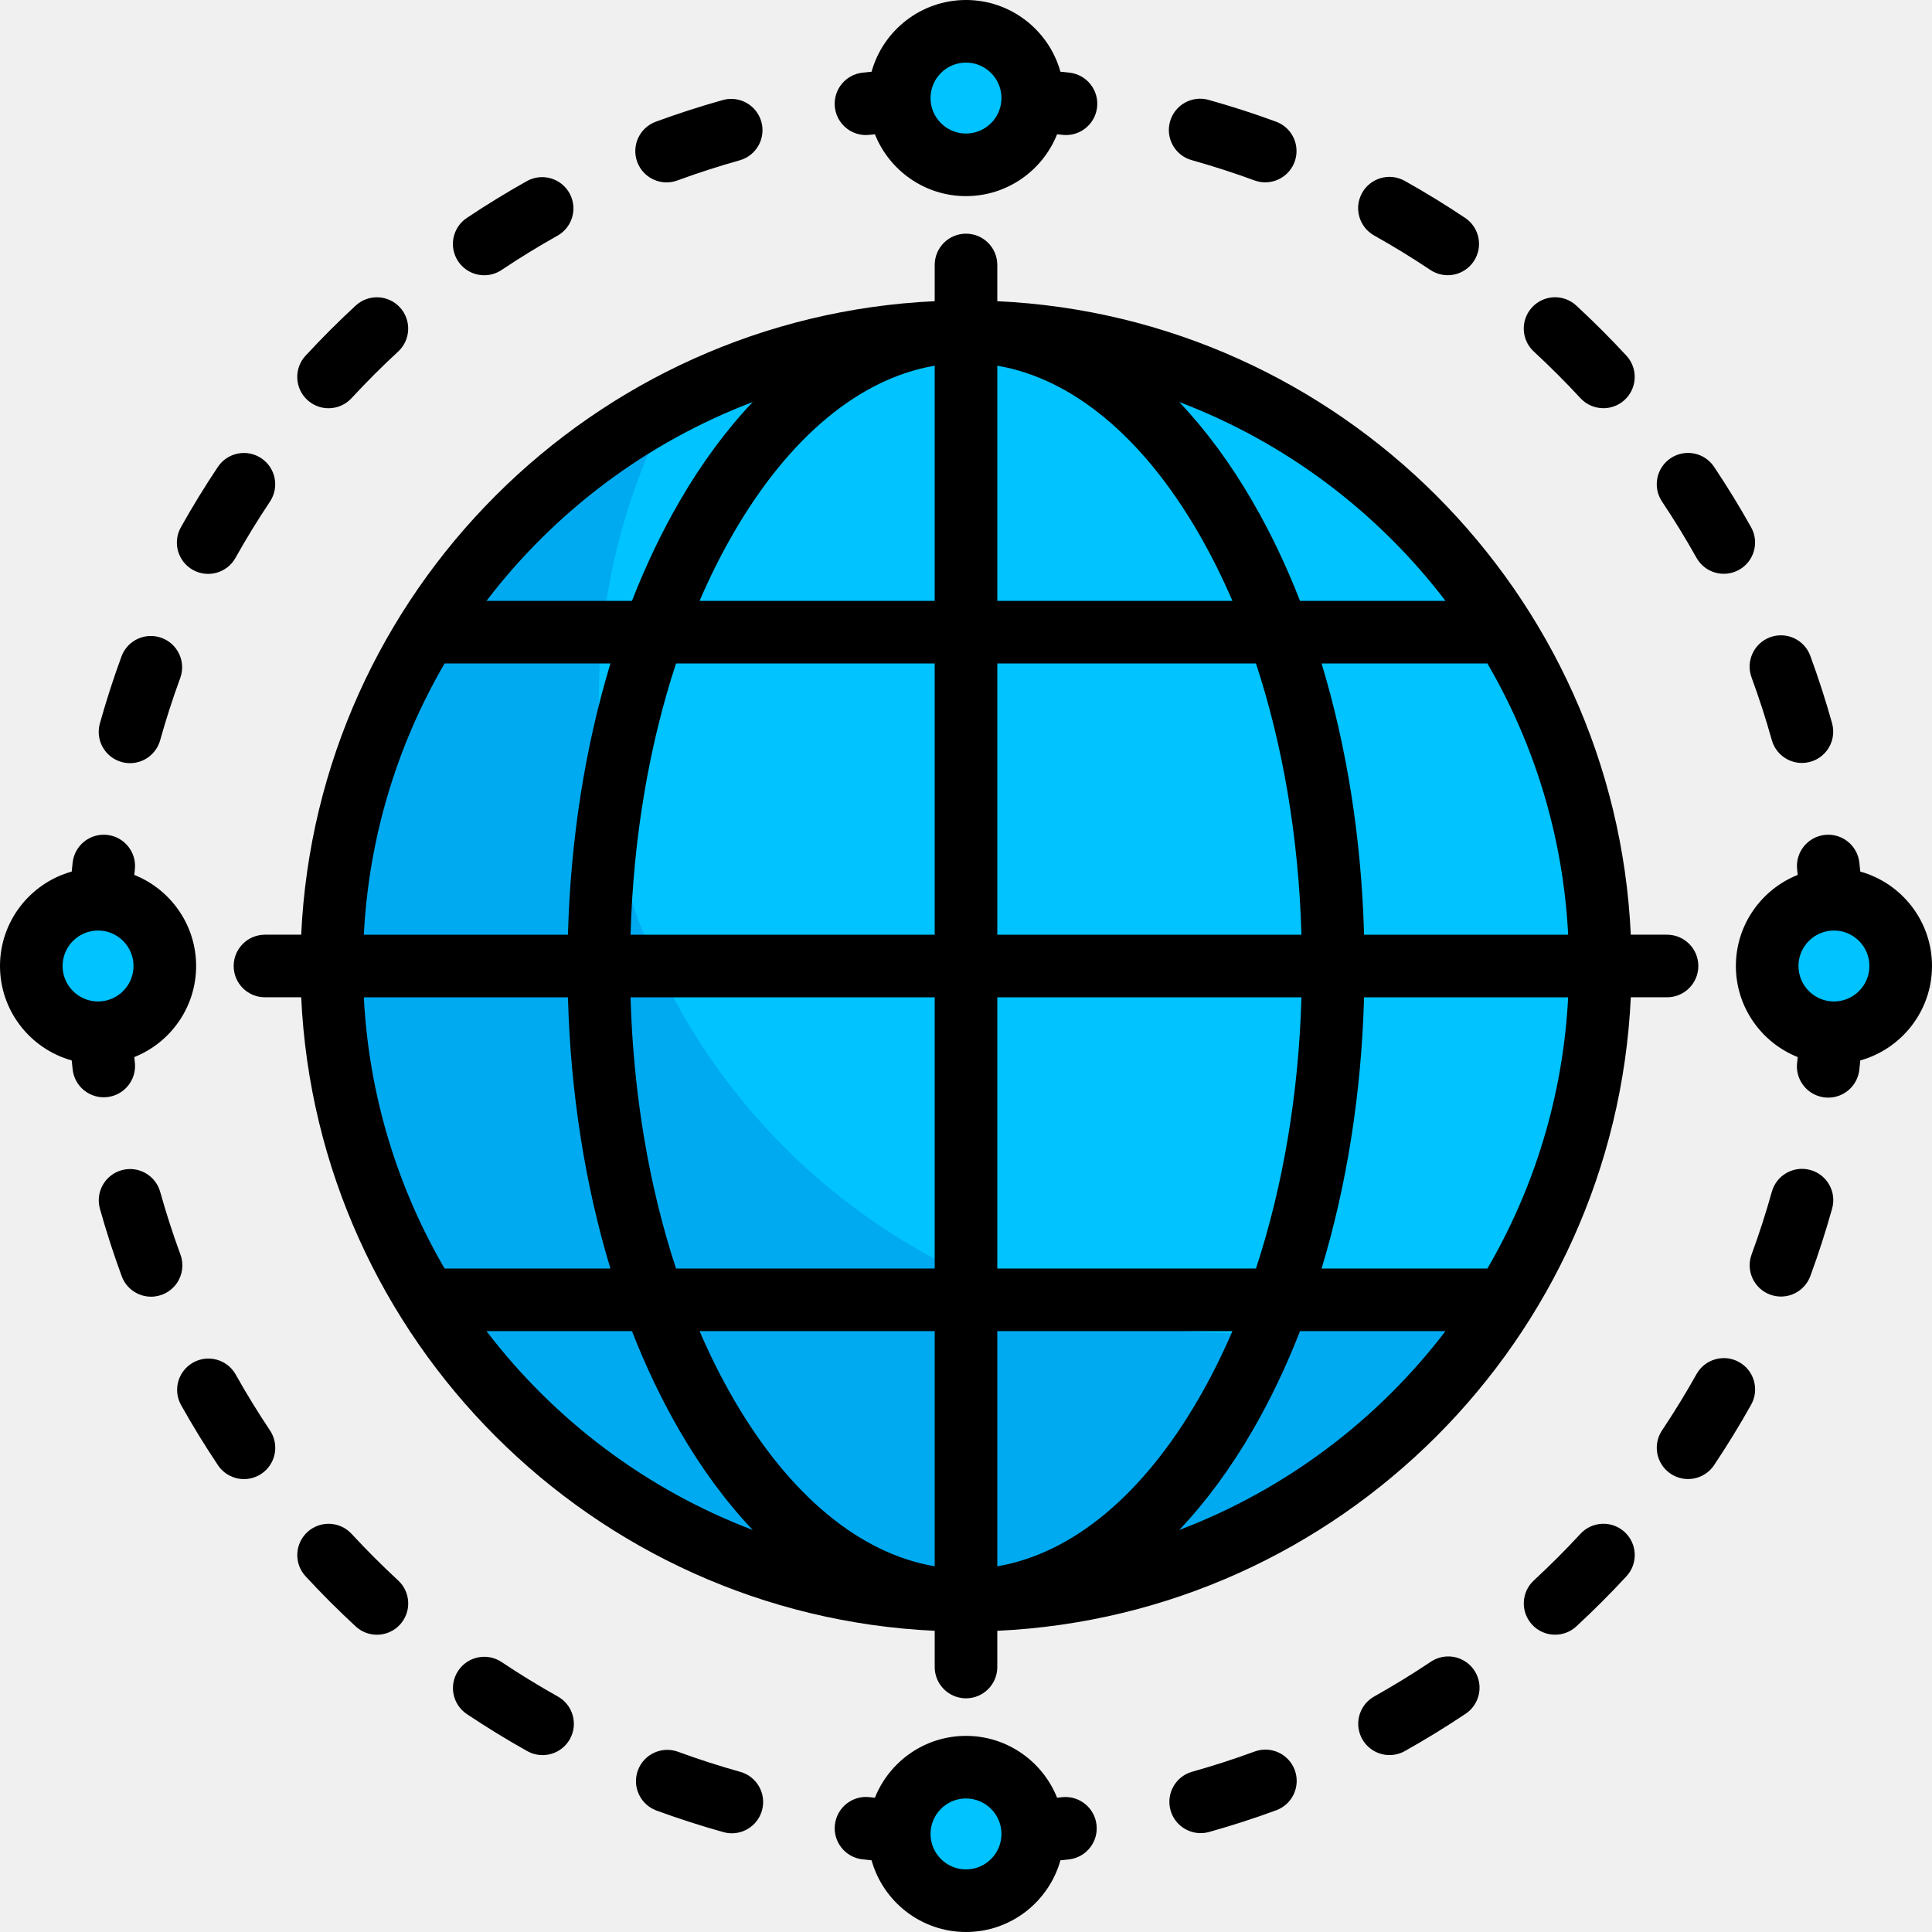
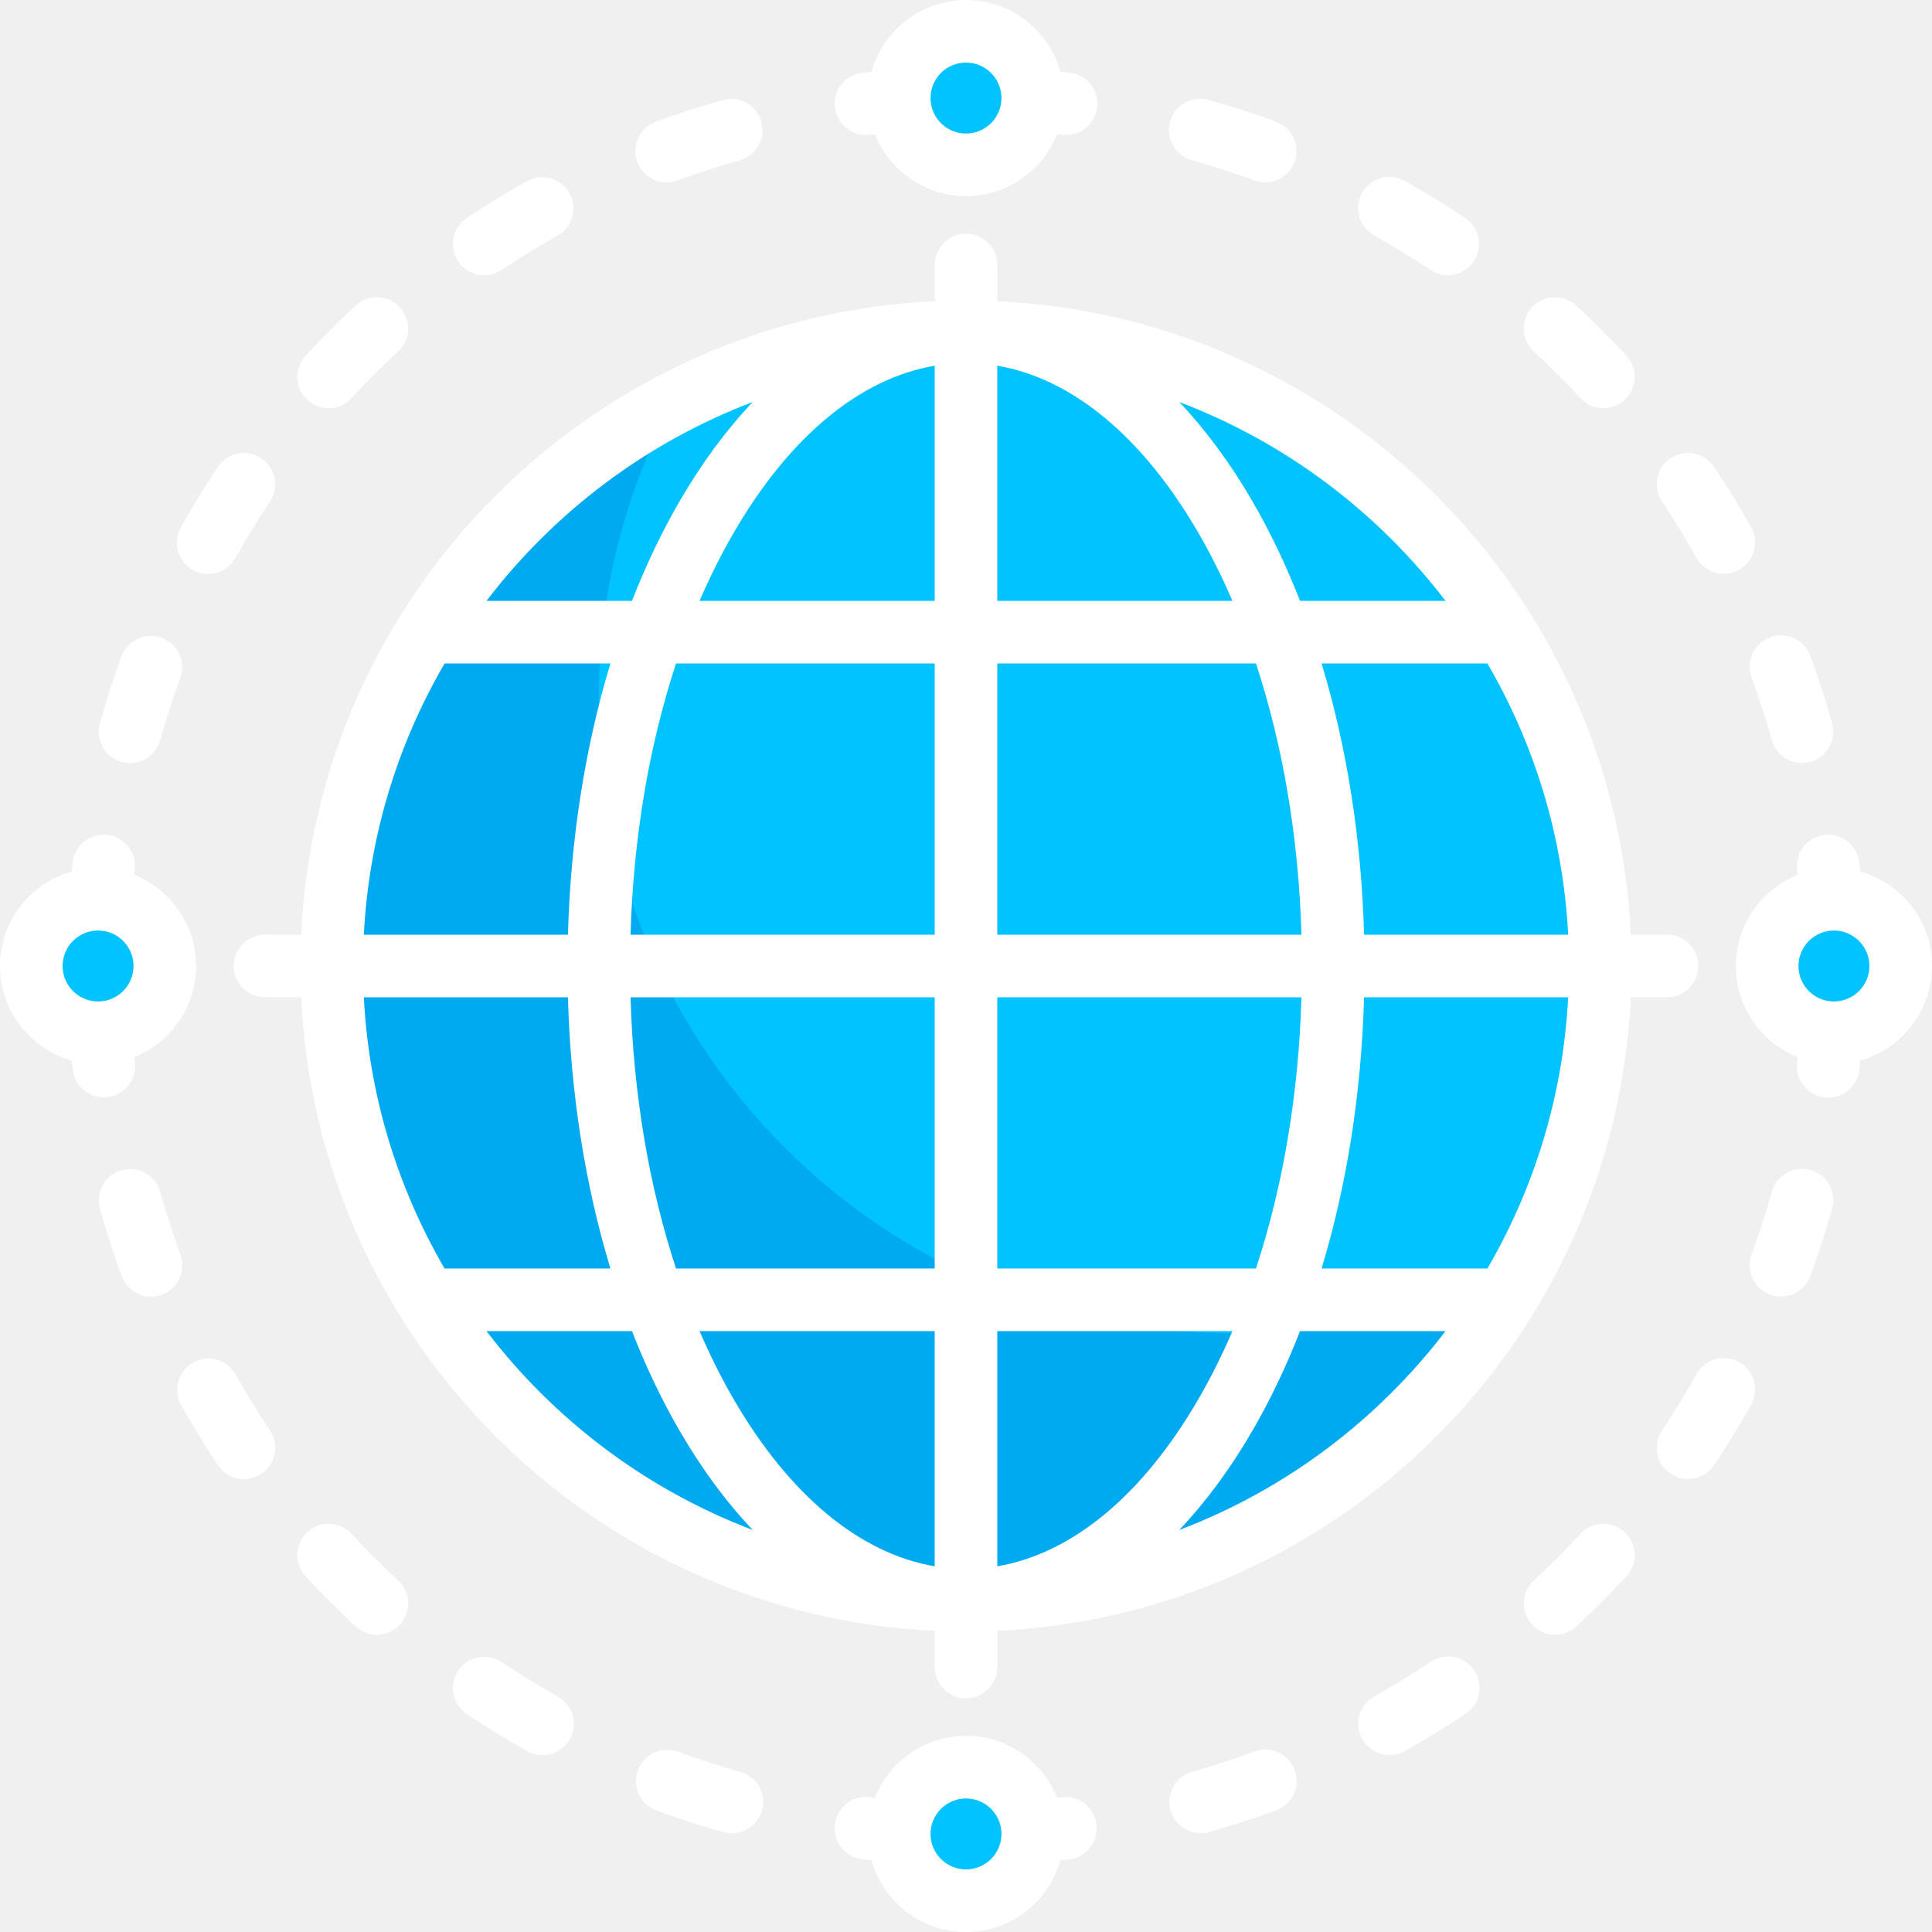
- <svg xmlns="http://www.w3.org/2000/svg" viewBox="0 0 512 512" style="enable-background:new 0 0 512 512" xml:space="preserve">
+ <svg xmlns="http://www.w3.org/2000/svg" viewBox="0 0 512 512" style="enable-background:new 0 0 512 512; fill: #ffffff;" fill="#ffffff" xml:space="preserve">
  <circle style="fill:#00c3ff" cx="256" cy="256" r="168.086" />
  <path style="fill:#00aaf0" d="M326.773 353.313c-92.831 0-168.086-75.255-168.086-168.086 0-28.185 7.021-54.701 19.281-78.032-53.511 28.12-90.054 84.159-90.054 148.805 0 92.831 75.255 168.086 168.086 168.086 64.646 0 120.685-36.543 148.805-90.055-23.331 12.261-49.846 19.282-78.032 19.282z" />
  <circle style="fill:#00c3ff" cx="256" cy="25.987" r="17.693" />
  <circle style="fill:#00c3ff" cx="256" cy="486.013" r="17.693" />
  <circle style="fill:#00c3ff" cx="486.013" cy="256" r="17.693" />
  <circle style="fill:#00c3ff" cx="25.987" cy="256" r="17.693" />
  <path d="M449.585 147.821a8.291 8.291 0 0 0 11.289 3.184 8.295 8.295 0 0 0 3.184-11.288 239.049 239.049 0 0 0-9.812-16.006 8.293 8.293 0 1 0-13.788 9.219 223.055 223.055 0 0 1 9.127 14.891zM364.159 62.404a222.093 222.093 0 0 1 14.896 9.13 8.283 8.283 0 0 0 11.503-2.284 8.293 8.293 0 0 0-2.284-11.505 238.398 238.398 0 0 0-16.011-9.814 8.293 8.293 0 0 0-11.288 3.185 8.294 8.294 0 0 0 3.184 11.288zM315.819 42.442a220.128 220.128 0 0 1 16.625 5.368c.944.346 1.91.511 2.859.511a8.296 8.296 0 0 0 2.861-16.081 237.246 237.246 0 0 0-17.88-5.772c-4.412-1.236-8.987 1.344-10.22 5.755a8.292 8.292 0 0 0 5.755 10.219zM418.831 105.515a8.272 8.272 0 0 0 6.092 2.663 8.295 8.295 0 0 0 6.088-13.925 240.482 240.482 0 0 0-13.274-13.273 8.294 8.294 0 0 0-11.721.46 8.293 8.293 0 0 0 .459 11.72 223.23 223.23 0 0 1 12.356 12.355zM464.177 179.518c2 5.441 3.805 11.03 5.368 16.612a8.296 8.296 0 0 0 7.983 6.061 8.294 8.294 0 0 0 7.991-10.531 237.604 237.604 0 0 0-5.771-17.864c-1.58-4.298-6.343-6.508-10.646-4.924a8.295 8.295 0 0 0-4.925 10.646zM128.325 72.946a8.251 8.251 0 0 0 4.602-1.4 222.372 222.372 0 0 1 14.891-9.129 8.294 8.294 0 0 0-8.104-14.472 239.33 239.33 0 0 0-16.006 9.812 8.294 8.294 0 0 0 4.617 15.189zM51.115 151.028a8.291 8.291 0 0 0 11.288-3.184 223.127 223.127 0 0 1 9.131-14.898 8.293 8.293 0 0 0-2.286-11.504 8.292 8.292 0 0 0-11.504 2.286 239.532 239.532 0 0 0-9.814 16.011 8.293 8.293 0 0 0 3.185 11.289zM87.065 108.189a8.271 8.271 0 0 0 6.092-2.664 224.64 224.64 0 0 1 12.355-12.357 8.294 8.294 0 0 0 .458-11.721 8.294 8.294 0 0 0-11.721-.458 241.16 241.16 0 0 0-13.272 13.274 8.293 8.293 0 0 0 .46 11.72 8.257 8.257 0 0 0 5.628 2.206zM32.221 201.937a8.292 8.292 0 0 0 2.237.309 8.298 8.298 0 0 0 7.983-6.063 220.45 220.45 0 0 1 5.368-16.625 8.295 8.295 0 0 0-15.57-5.72 237.212 237.212 0 0 0-5.772 17.878 8.292 8.292 0 0 0 5.754 10.221zM176.654 48.336c.95 0 1.915-.164 2.86-.511a221.905 221.905 0 0 1 16.611-5.367 8.295 8.295 0 0 0-4.469-15.975 238.348 238.348 0 0 0-17.863 5.771 8.294 8.294 0 0 0-4.924 10.645 8.294 8.294 0 0 0 7.785 5.437zM229.484 35.792c.316 0 .635-.018.957-.054.469-.054.945-.098 1.418-.149 3.828 9.589 13.203 16.385 24.141 16.385 10.939 0 20.313-6.796 24.141-16.386.471.051.945.095 1.414.148a8.293 8.293 0 0 0 1.888-16.479c-.802-.092-1.612-.169-2.418-.253C277.967 8.056 267.91 0 256 0c-11.91 0-21.967 8.056-25.026 19.004-.809.084-1.622.163-2.425.254a8.294 8.294 0 0 0 .935 16.534zM256 16.587c5.183 0 9.4 4.217 9.4 9.4s-4.217 9.4-9.4 9.4c-5.183 0-9.4-4.217-9.4-9.4s4.217-9.4 9.4-9.4zM93.167 406.484a8.294 8.294 0 0 0-11.721-.459 8.294 8.294 0 0 0-.459 11.721 241.18 241.18 0 0 0 13.274 13.273 8.262 8.262 0 0 0 5.628 2.204 8.271 8.271 0 0 0 6.092-2.664 8.293 8.293 0 0 0-.46-11.72 225.287 225.287 0 0 1-12.354-12.355zM147.84 449.595a223.127 223.127 0 0 1-14.898-9.131c-3.807-2.547-8.958-1.522-11.504 2.286a8.293 8.293 0 0 0 2.286 11.504 239.532 239.532 0 0 0 16.011 9.814 8.291 8.291 0 0 0 11.288-3.184 8.293 8.293 0 0 0-3.183-11.289zM196.179 469.558a220.076 220.076 0 0 1-16.624-5.368 8.295 8.295 0 0 0-5.72 15.57 236.764 236.764 0 0 0 17.88 5.772 8.28 8.28 0 0 0 2.236.309 8.297 8.297 0 0 0 7.983-6.063 8.292 8.292 0 0 0-5.755-10.22zM47.823 332.48a221.321 221.321 0 0 1-5.367-16.612 8.294 8.294 0 0 0-15.975 4.469 238.52 238.52 0 0 0 5.771 17.864 8.296 8.296 0 0 0 7.786 5.435 8.293 8.293 0 0 0 7.785-11.156zM62.415 364.179a8.294 8.294 0 0 0-14.472 8.104 239.33 239.33 0 0 0 9.812 16.006 8.285 8.285 0 0 0 6.903 3.686 8.294 8.294 0 0 0 6.887-12.904 222.34 222.34 0 0 1-9.13-14.892zM28.442 290.74a8.295 8.295 0 0 0 7.295-9.185c-.054-.469-.097-.943-.148-1.413 9.589-3.828 16.385-13.203 16.385-24.141 0-10.939-6.796-20.313-16.386-24.141.051-.471.095-.945.148-1.413a8.294 8.294 0 0 0-7.295-9.185 8.287 8.287 0 0 0-9.185 7.295c-.092.802-.169 1.611-.253 2.418C8.056 234.033 0 244.09 0 256c0 11.91 8.056 21.967 19.004 25.026.084.807.161 1.617.253 2.418.484 4.23 4.072 7.349 8.23 7.349.315.001.634-.017.955-.053zm-2.455-44.14c5.183 0 9.4 4.217 9.4 9.4 0 5.183-4.217 9.4-9.4 9.4s-9.4-4.217-9.4-9.4c0-5.183 4.217-9.4 9.4-9.4zM460.885 360.973a8.292 8.292 0 0 0-11.289 3.184 223.66 223.66 0 0 1-9.131 14.899 8.292 8.292 0 0 0 6.887 12.903 8.284 8.284 0 0 0 6.903-3.687 239.43 239.43 0 0 0 9.813-16.01 8.292 8.292 0 0 0-3.183-11.289zM379.072 440.455a222.975 222.975 0 0 1-14.891 9.129 8.295 8.295 0 0 0 4.06 15.53 8.27 8.27 0 0 0 4.045-1.059 239.06 239.06 0 0 0 16.004-9.812 8.294 8.294 0 1 0-9.218-13.788zM418.841 406.475a223.941 223.941 0 0 1-12.357 12.355 8.293 8.293 0 0 0-.459 11.72 8.273 8.273 0 0 0 6.092 2.664 8.267 8.267 0 0 0 5.629-2.204 240.5 240.5 0 0 0 13.274-13.274 8.293 8.293 0 0 0-.459-11.72 8.292 8.292 0 0 0-11.72.459zM332.484 464.176a221.163 221.163 0 0 1-16.611 5.367 8.294 8.294 0 0 0 4.468 15.974 238.09 238.09 0 0 0 17.864-5.771 8.294 8.294 0 0 0 4.924-10.646 8.29 8.29 0 0 0-10.645-4.924zM479.779 310.063a8.287 8.287 0 0 0-10.22 5.755 221.4 221.4 0 0 1-5.368 16.626 8.293 8.293 0 0 0 4.925 10.645c.944.346 1.91.511 2.859.511a8.297 8.297 0 0 0 7.786-5.436 237.227 237.227 0 0 0 5.772-17.878 8.293 8.293 0 0 0-5.754-10.223zM281.557 476.263c-.469.054-.944.097-1.417.148-3.827-9.589-13.201-16.385-24.14-16.385s-20.313 6.796-24.141 16.386c-.471-.051-.947-.095-1.417-.148a8.288 8.288 0 0 0-9.185 7.295 8.294 8.294 0 0 0 7.295 9.185c.802.092 1.613.17 2.421.254C234.033 503.944 244.09 512 256 512s21.967-8.056 25.026-19.004c.807-.084 1.619-.163 2.421-.254a8.295 8.295 0 0 0-1.89-16.479zM256 495.413c-5.183 0-9.4-4.217-9.4-9.4s4.217-9.4 9.4-9.4c5.183 0 9.4 4.217 9.4 9.4s-4.217 9.4-9.4 9.4zM512 256c0-11.91-8.056-21.967-19.004-25.026-.084-.807-.161-1.618-.253-2.418a8.296 8.296 0 0 0-9.185-7.295 8.294 8.294 0 0 0-7.295 9.184c.053.468.097.944.148 1.414-9.589 3.828-16.385 13.202-16.385 24.141 0 10.939 6.796 20.313 16.386 24.141-.051.47-.095.945-.148 1.413a8.294 8.294 0 1 0 16.479 1.89c.092-.8.169-1.611.253-2.418C503.944 277.967 512 267.91 512 256zm-25.987 9.4c-5.183 0-9.4-4.217-9.4-9.4 0-5.183 4.217-9.4 9.4-9.4s9.4 4.217 9.4 9.4c0 5.183-4.217 9.4-9.4 9.4zM256 450.073a8.294 8.294 0 0 0 8.294-8.294v-9.6c90.67-4.219 163.667-77.215 167.886-167.886h9.6c4.581 0 8.294-3.713 8.294-8.294s-3.712-8.294-8.294-8.294h-9.6c-4.219-90.67-77.216-163.667-167.886-167.886v-9.6a8.294 8.294 0 0 0-16.588 0v9.6c-90.67 4.219-163.667 77.216-167.886 167.886h-9.6a8.294 8.294 0 0 0 0 16.588h9.6c4.219 90.67 77.216 163.667 167.886 167.886v9.6a8.294 8.294 0 0 0 8.294 8.294zm8.294-34.988V352.76h62.313c-2.713 6.297-5.705 12.296-8.973 17.94-14.791 25.547-33.483 41.005-53.34 44.385zm0-78.912v-71.879h80.605c-.735 25.628-4.893 50.1-12.054 71.879h-68.551zm0-88.467v-71.879h68.552c7.16 21.779 11.318 46.251 12.054 71.879h-80.606zm0-88.466V96.915c19.857 3.379 38.549 18.838 53.339 44.385 3.268 5.644 6.26 11.642 8.973 17.94h-62.312zm-16.588-62.325v62.325h-62.313c2.713-6.297 5.705-12.296 8.973-17.94 14.791-25.547 33.483-41.006 53.34-44.385zm0 78.912v71.879h-80.605c.735-25.628 4.893-50.1 12.054-71.879h68.551zm0 88.467v71.879h-68.552c-7.16-21.779-11.318-46.251-12.054-71.879h80.606zm0 88.466v62.325c-19.857-3.379-38.549-18.838-53.34-44.385-3.268-5.644-6.26-11.642-8.973-17.94h62.313zm64.803 52.702c7.026-7.399 13.566-16.238 19.479-26.453 4.712-8.138 8.895-16.931 12.533-26.25h38.553c-17.995 23.576-42.386 42.014-70.565 52.703zm81.669-69.289h-43.947c6.696-22.111 10.566-46.512 11.257-71.879h54.09c-1.339 26.091-8.973 50.545-21.4 71.879zm-32.688-88.467c-.691-25.367-4.562-49.768-11.257-71.879h43.947c12.426 21.334 20.06 45.788 21.4 71.879h-54.09zm21.584-88.466h-38.553c-3.638-9.319-7.822-18.112-12.533-26.25-5.913-10.213-12.453-19.053-19.479-26.453 28.179 10.69 52.57 29.128 70.565 52.703zM199.49 106.538c-7.026 7.399-13.566 16.238-19.479 26.451-4.711 8.138-8.895 16.931-12.533 26.25h-38.553c17.995-23.574 42.387-42.012 70.565-52.701zm-81.668 69.289h43.947c-6.696 22.111-10.566 46.512-11.257 71.879H96.421a158.672 158.672 0 0 1 21.401-71.879zm32.688 88.467c.691 25.367 4.562 49.768 11.257 71.879H117.82c-12.426-21.334-20.06-45.788-21.4-71.879h54.09zm-21.584 88.466h38.553c3.638 9.319 7.822 18.112 12.533 26.25 5.913 10.213 12.452 19.053 19.479 26.451-28.179-10.688-52.571-29.126-70.565-52.701z" />
</svg>
